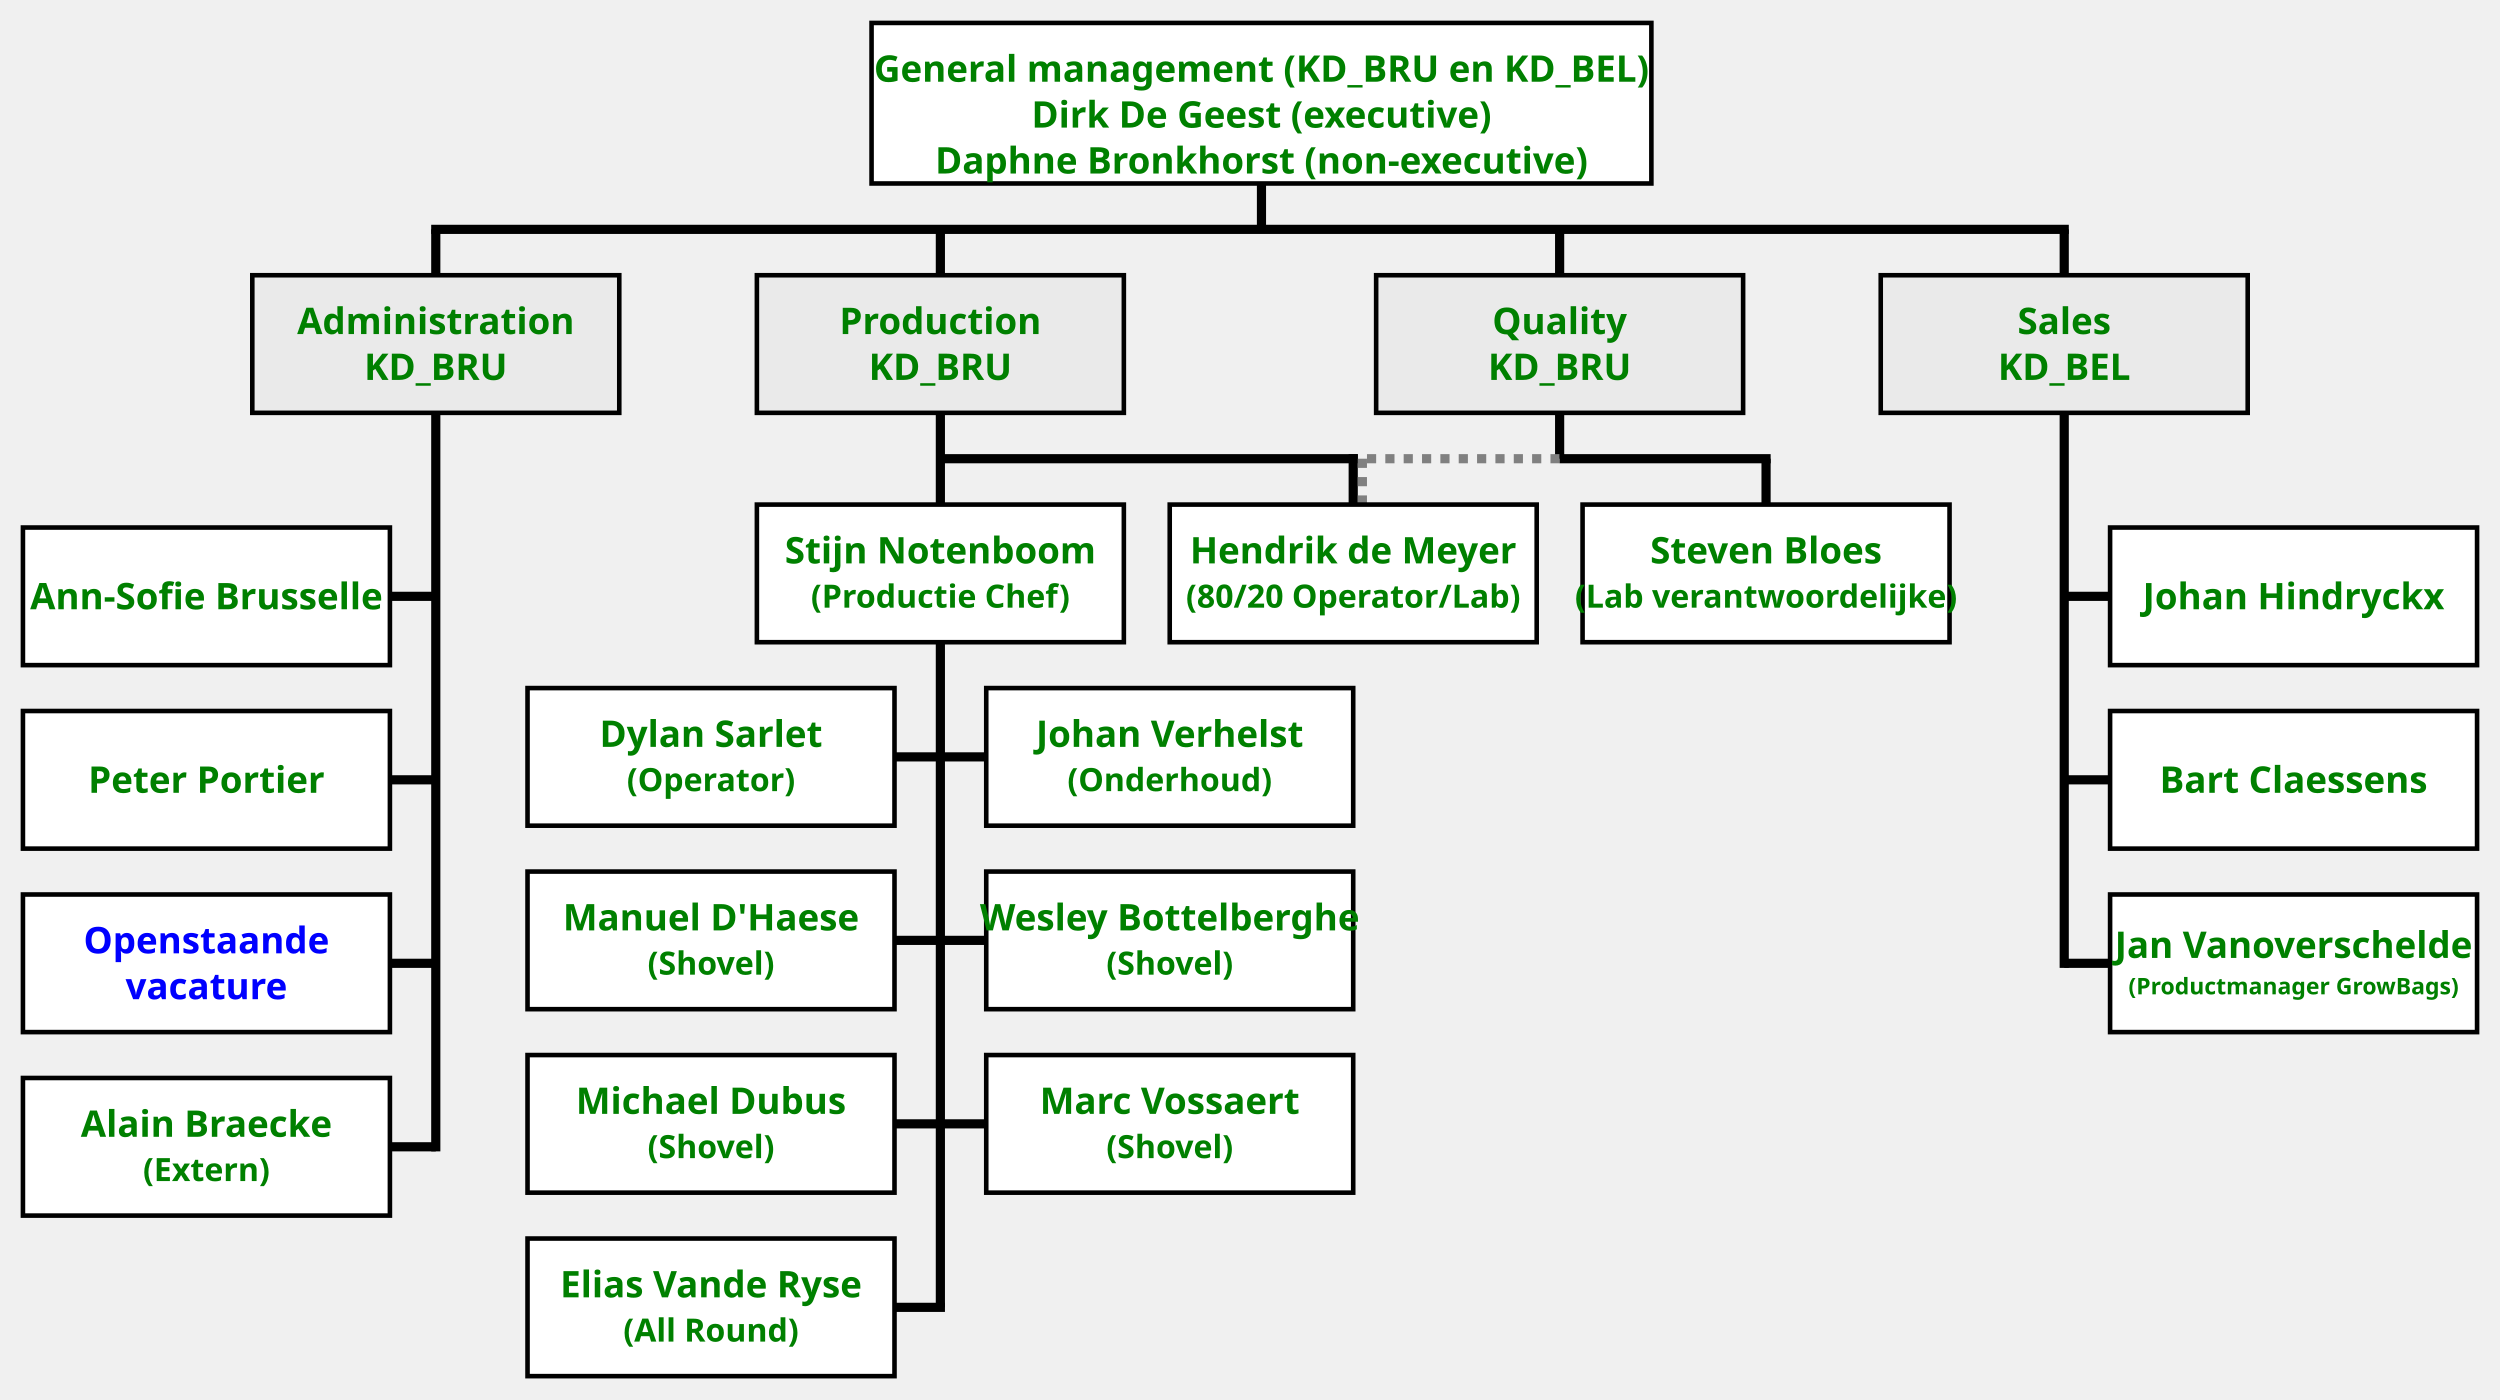
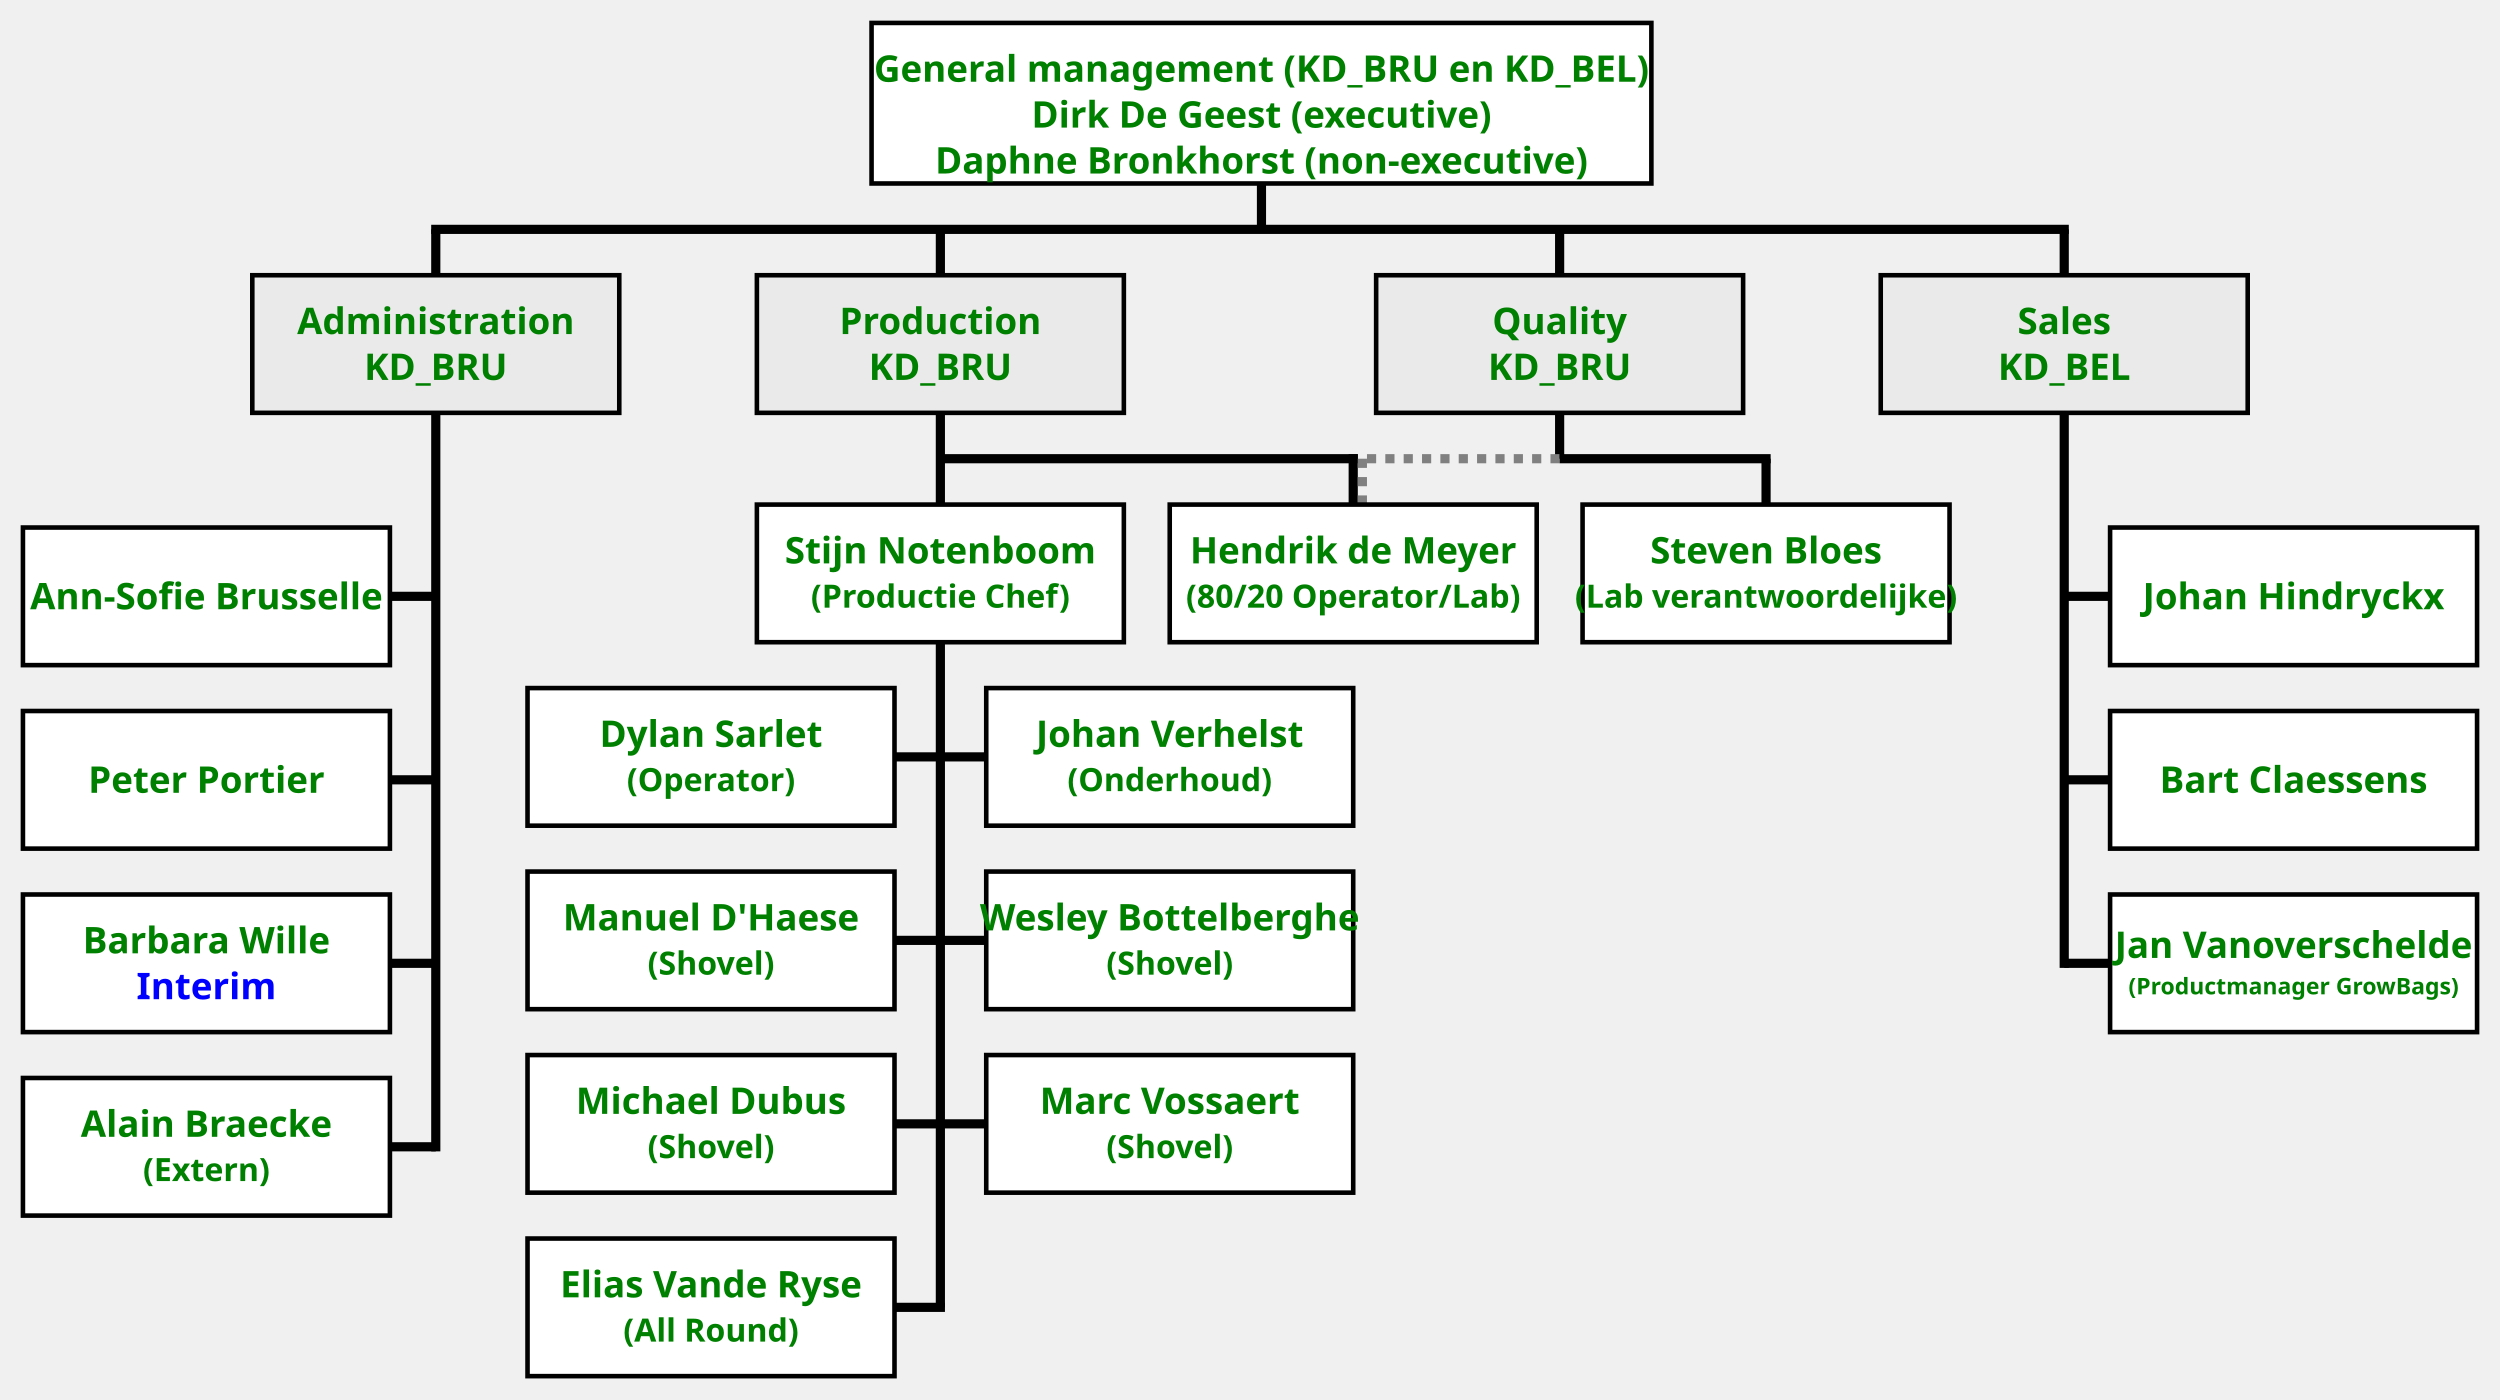
<svg xmlns="http://www.w3.org/2000/svg" width="545" height="305" viewBox="0 0 545 305">
  <style>
		.greenText {
			font: bold 8px sans-serif;
			fill: green;
		}
		.blueText {
			font: bold 8px sans-serif;
			fill: blue;
		}
		.greenTextSmall {
			font: bold 7px sans-serif;
			fill: green;
		}
		.greenTextSmallest {
			font: bold 5px sans-serif;
			fill: green;
		}
	</style>
  <line x1="94" x2="451" y1="50" y2="50" stroke="black" stroke-width="2" />
  <line x1="275" x2="275" y1="20" y2="50" stroke="black" stroke-width="2" />
  <rect x="190" y="5" width="170" height="35" fill="white" stroke="black" stroke-width="1" />
  <text x="275" y="15" class="greenText" dominant-baseline="middle" text-anchor="middle">General management (KD_BRU en KD_BEL)</text>
  <text x="275" y="25" class="greenText" dominant-baseline="middle" text-anchor="middle">Dirk De Geest (executive)</text>
  <text x="275" y="35" class="greenText" dominant-baseline="middle" text-anchor="middle">Daphne Bronkhorst (non-executive)</text>
  <line x1="95" x2="95" y1="50" y2="251" stroke="black" stroke-width="2" />
  <line x1="60" x2="95" y1="130" y2="130" stroke="black" stroke-width="2" />
  <line x1="60" x2="95" y1="170" y2="170" stroke="black" stroke-width="2" />
  <line x1="60" x2="95" y1="210" y2="210" stroke="black" stroke-width="2" />
  <line x1="60" x2="95" y1="250" y2="250" stroke="black" stroke-width="2" />
  <rect x="55" y="60" width="80" height="30" fill="#eaeaea" stroke="black" stroke-width="1" />
  <text x="95" y="70" class="greenText" dominant-baseline="middle" text-anchor="middle">Administration</text>
  <text x="95" y="80" class="greenText" dominant-baseline="middle" text-anchor="middle">KD_BRU</text>
  <rect x="5" y="115" width="80" height="30" fill="white" stroke="black" stroke-width="1" />
  <text x="45" y="130" class="greenText" dominant-baseline="middle" text-anchor="middle">Ann-Sofie Brusselle</text>
  <rect x="5" y="155" width="80" height="30" fill="white" stroke="black" stroke-width="1" />
  <text x="45" y="170" class="greenText" dominant-baseline="middle" text-anchor="middle">Peter Portier</text>
  <rect x="5" y="195" width="80" height="30" fill="white" stroke="black" stroke-width="1" />
-   <text x="45" y="205" class="blueText" dominant-baseline="middle" text-anchor="middle">Openstaande</text>
-   <text x="45" y="215" class="blueText" dominant-baseline="middle" text-anchor="middle">vacature</text>
+   <text x="45" y="205" class="greenText" dominant-baseline="middle" text-anchor="middle">Barbara Wille</text>
+   <text x="45" y="215" class="blueText" dominant-baseline="middle" text-anchor="middle">Interim</text>
  <rect x="5" y="235" width="80" height="30" fill="white" stroke="black" stroke-width="1" />
  <text x="45" y="245" class="greenText" dominant-baseline="middle" text-anchor="middle">Alain Braecke</text>
  <text x="45" y="255" class="greenTextSmall" dominant-baseline="middle" text-anchor="middle">(Extern)</text>
  <line x1="205" x2="205" y1="50" y2="285" stroke="black" stroke-width="2" />
  <line x1="190" x2="220" y1="165" y2="165" stroke="black" stroke-width="2" />
  <line x1="190" x2="220" y1="205" y2="205" stroke="black" stroke-width="2" />
  <line x1="190" x2="220" y1="245" y2="245" stroke="black" stroke-width="2" />
  <line x1="190" x2="206" y1="285" y2="285" stroke="black" stroke-width="2" />
  <line x1="205" x2="296" y1="100" y2="100" stroke="black" stroke-width="2" />
  <line x1="295" x2="295" y1="99" y2="120" stroke="black" stroke-width="2" />
  <rect x="165" y="60" width="80" height="30" fill="#eaeaea" stroke="black" stroke-width="1" />
  <text x="205" y="70" class="greenText" dominant-baseline="middle" text-anchor="middle">Production</text>
  <text x="205" y="80" class="greenText" dominant-baseline="middle" text-anchor="middle">KD_BRU</text>
  <rect x="165" y="110" width="80" height="30" fill="white" stroke="black" stroke-width="1" />
  <text x="205" y="120" class="greenText" dominant-baseline="middle" text-anchor="middle">Stijn Notenboom</text>
  <text x="205" y="130" class="greenTextSmall" dominant-baseline="middle" text-anchor="middle">(Productie Chef)</text>
  <rect x="115" y="150" width="80" height="30" fill="white" stroke="black" stroke-width="1" />
  <text x="155" y="160" class="greenText" dominant-baseline="middle" text-anchor="middle">Dylan Sarlet</text>
  <text x="155" y="170" class="greenTextSmall" dominant-baseline="middle" text-anchor="middle">(Operator)</text>
  <rect x="115" y="190" width="80" height="30" fill="white" stroke="black" stroke-width="1" />
  <text x="155" y="200" class="greenText" dominant-baseline="middle" text-anchor="middle">Manuel D'Haese</text>
  <text x="155" y="210" class="greenTextSmall" dominant-baseline="middle" text-anchor="middle">(Shovel)</text>
  <rect x="115" y="230" width="80" height="30" fill="white" stroke="black" stroke-width="1" />
  <text x="155" y="240" class="greenText" dominant-baseline="middle" text-anchor="middle">Michael Dubus</text>
  <text x="155" y="250" class="greenTextSmall" dominant-baseline="middle" text-anchor="middle">(Shovel)</text>
  <rect x="115" y="270" width="80" height="30" fill="white" stroke="black" stroke-width="1" />
  <text x="155" y="280" class="greenText" dominant-baseline="middle" text-anchor="middle">Elias Vande Ryse</text>
  <text x="155" y="290" class="greenTextSmall" dominant-baseline="middle" text-anchor="middle">(All Round)</text>
  <rect x="215" y="150" width="80" height="30" fill="white" stroke="black" stroke-width="1" />
  <text x="255" y="160" class="greenText" dominant-baseline="middle" text-anchor="middle">Johan Verhelst</text>
  <text x="255" y="170" class="greenTextSmall" dominant-baseline="middle" text-anchor="middle">(Onderhoud)</text>
  <rect x="215" y="190" width="80" height="30" fill="white" stroke="black" stroke-width="1" />
  <text x="255" y="200" class="greenText" dominant-baseline="middle" text-anchor="middle">Wesley Bottelberghe</text>
  <text x="255" y="210" class="greenTextSmall" dominant-baseline="middle" text-anchor="middle">(Shovel)</text>
  <rect x="215" y="230" width="80" height="30" fill="white" stroke="black" stroke-width="1" />
  <text x="255" y="240" class="greenText" dominant-baseline="middle" text-anchor="middle">Marc Vossaert</text>
  <text x="255" y="250" class="greenTextSmall" dominant-baseline="middle" text-anchor="middle">(Shovel)</text>
  <line x1="340" x2="340" y1="50" y2="100" stroke="black" stroke-width="2" />
  <line x1="298" x2="340" y1="100" y2="100" stroke="gray" stroke-dasharray="2,2" stroke-width="2" />
  <line x1="297" x2="297" y1="100" y2="120" stroke="gray" stroke-dasharray="2,2" stroke-width="2" />
  <line x1="340" x2="386" y1="100" y2="100" stroke="black" stroke-width="2" />
  <line x1="385" x2="385" y1="100" y2="120" stroke="black" stroke-width="2" />
  <rect x="300" y="60" width="80" height="30" fill="#eaeaea" stroke="black" stroke-width="1" />
  <text x="340" y="70" class="greenText" dominant-baseline="middle" text-anchor="middle">Quality</text>
  <text x="340" y="80" class="greenText" dominant-baseline="middle" text-anchor="middle">KD_BRU</text>
  <rect x="255" y="110" width="80" height="30" fill="white" stroke="black" stroke-width="1" />
  <text x="295" y="120" class="greenText" dominant-baseline="middle" text-anchor="middle">Hendrik de Meyer</text>
  <text x="295" y="130" class="greenTextSmall" dominant-baseline="middle" text-anchor="middle">(80/20 Operator/Lab)</text>
  <rect x="345" y="110" width="80" height="30" fill="white" stroke="black" stroke-width="1" />
  <text x="385" y="120" class="greenText" dominant-baseline="middle" text-anchor="middle">Steven Bloes</text>
  <text x="385" y="130" class="greenTextSmall" dominant-baseline="middle" text-anchor="middle">(Lab verantwoordelijke)</text>
  <line x1="450" x2="450" y1="50" y2="211" stroke="black" stroke-width="2" />
  <line x1="450" x2="465" y1="130" y2="130" stroke="black" stroke-width="2" />
  <line x1="450" x2="465" y1="170" y2="170" stroke="black" stroke-width="2" />
  <line x1="450" x2="465" y1="210" y2="210" stroke="black" stroke-width="2" />
  <rect x="410" y="60" width="80" height="30" fill="#eaeaea" stroke="black" stroke-width="1" />
  <text x="450" y="70" class="greenText" dominant-baseline="middle" text-anchor="middle">Sales</text>
  <text x="450" y="80" class="greenText" dominant-baseline="middle" text-anchor="middle">KD_BEL</text>
  <rect x="460" y="115" width="80" height="30" fill="white" stroke="black" stroke-width="1" />
  <text x="500" y="130" class="greenText" dominant-baseline="middle" text-anchor="middle">Johan Hindryckx</text>
  <rect x="460" y="155" width="80" height="30" fill="white" stroke="black" stroke-width="1" />
  <text x="500" y="170" class="greenText" dominant-baseline="middle" text-anchor="middle">Bart Claessens</text>
  <rect x="460" y="195" width="80" height="30" fill="white" stroke="black" stroke-width="1" />
  <text x="500" y="206" class="greenText" dominant-baseline="middle" text-anchor="middle">Jan Vanoverschelde</text>
  <text x="500" y="215" class="greenTextSmallest" dominant-baseline="middle" text-anchor="middle">(Productmanager GrowBags)</text>
</svg>
